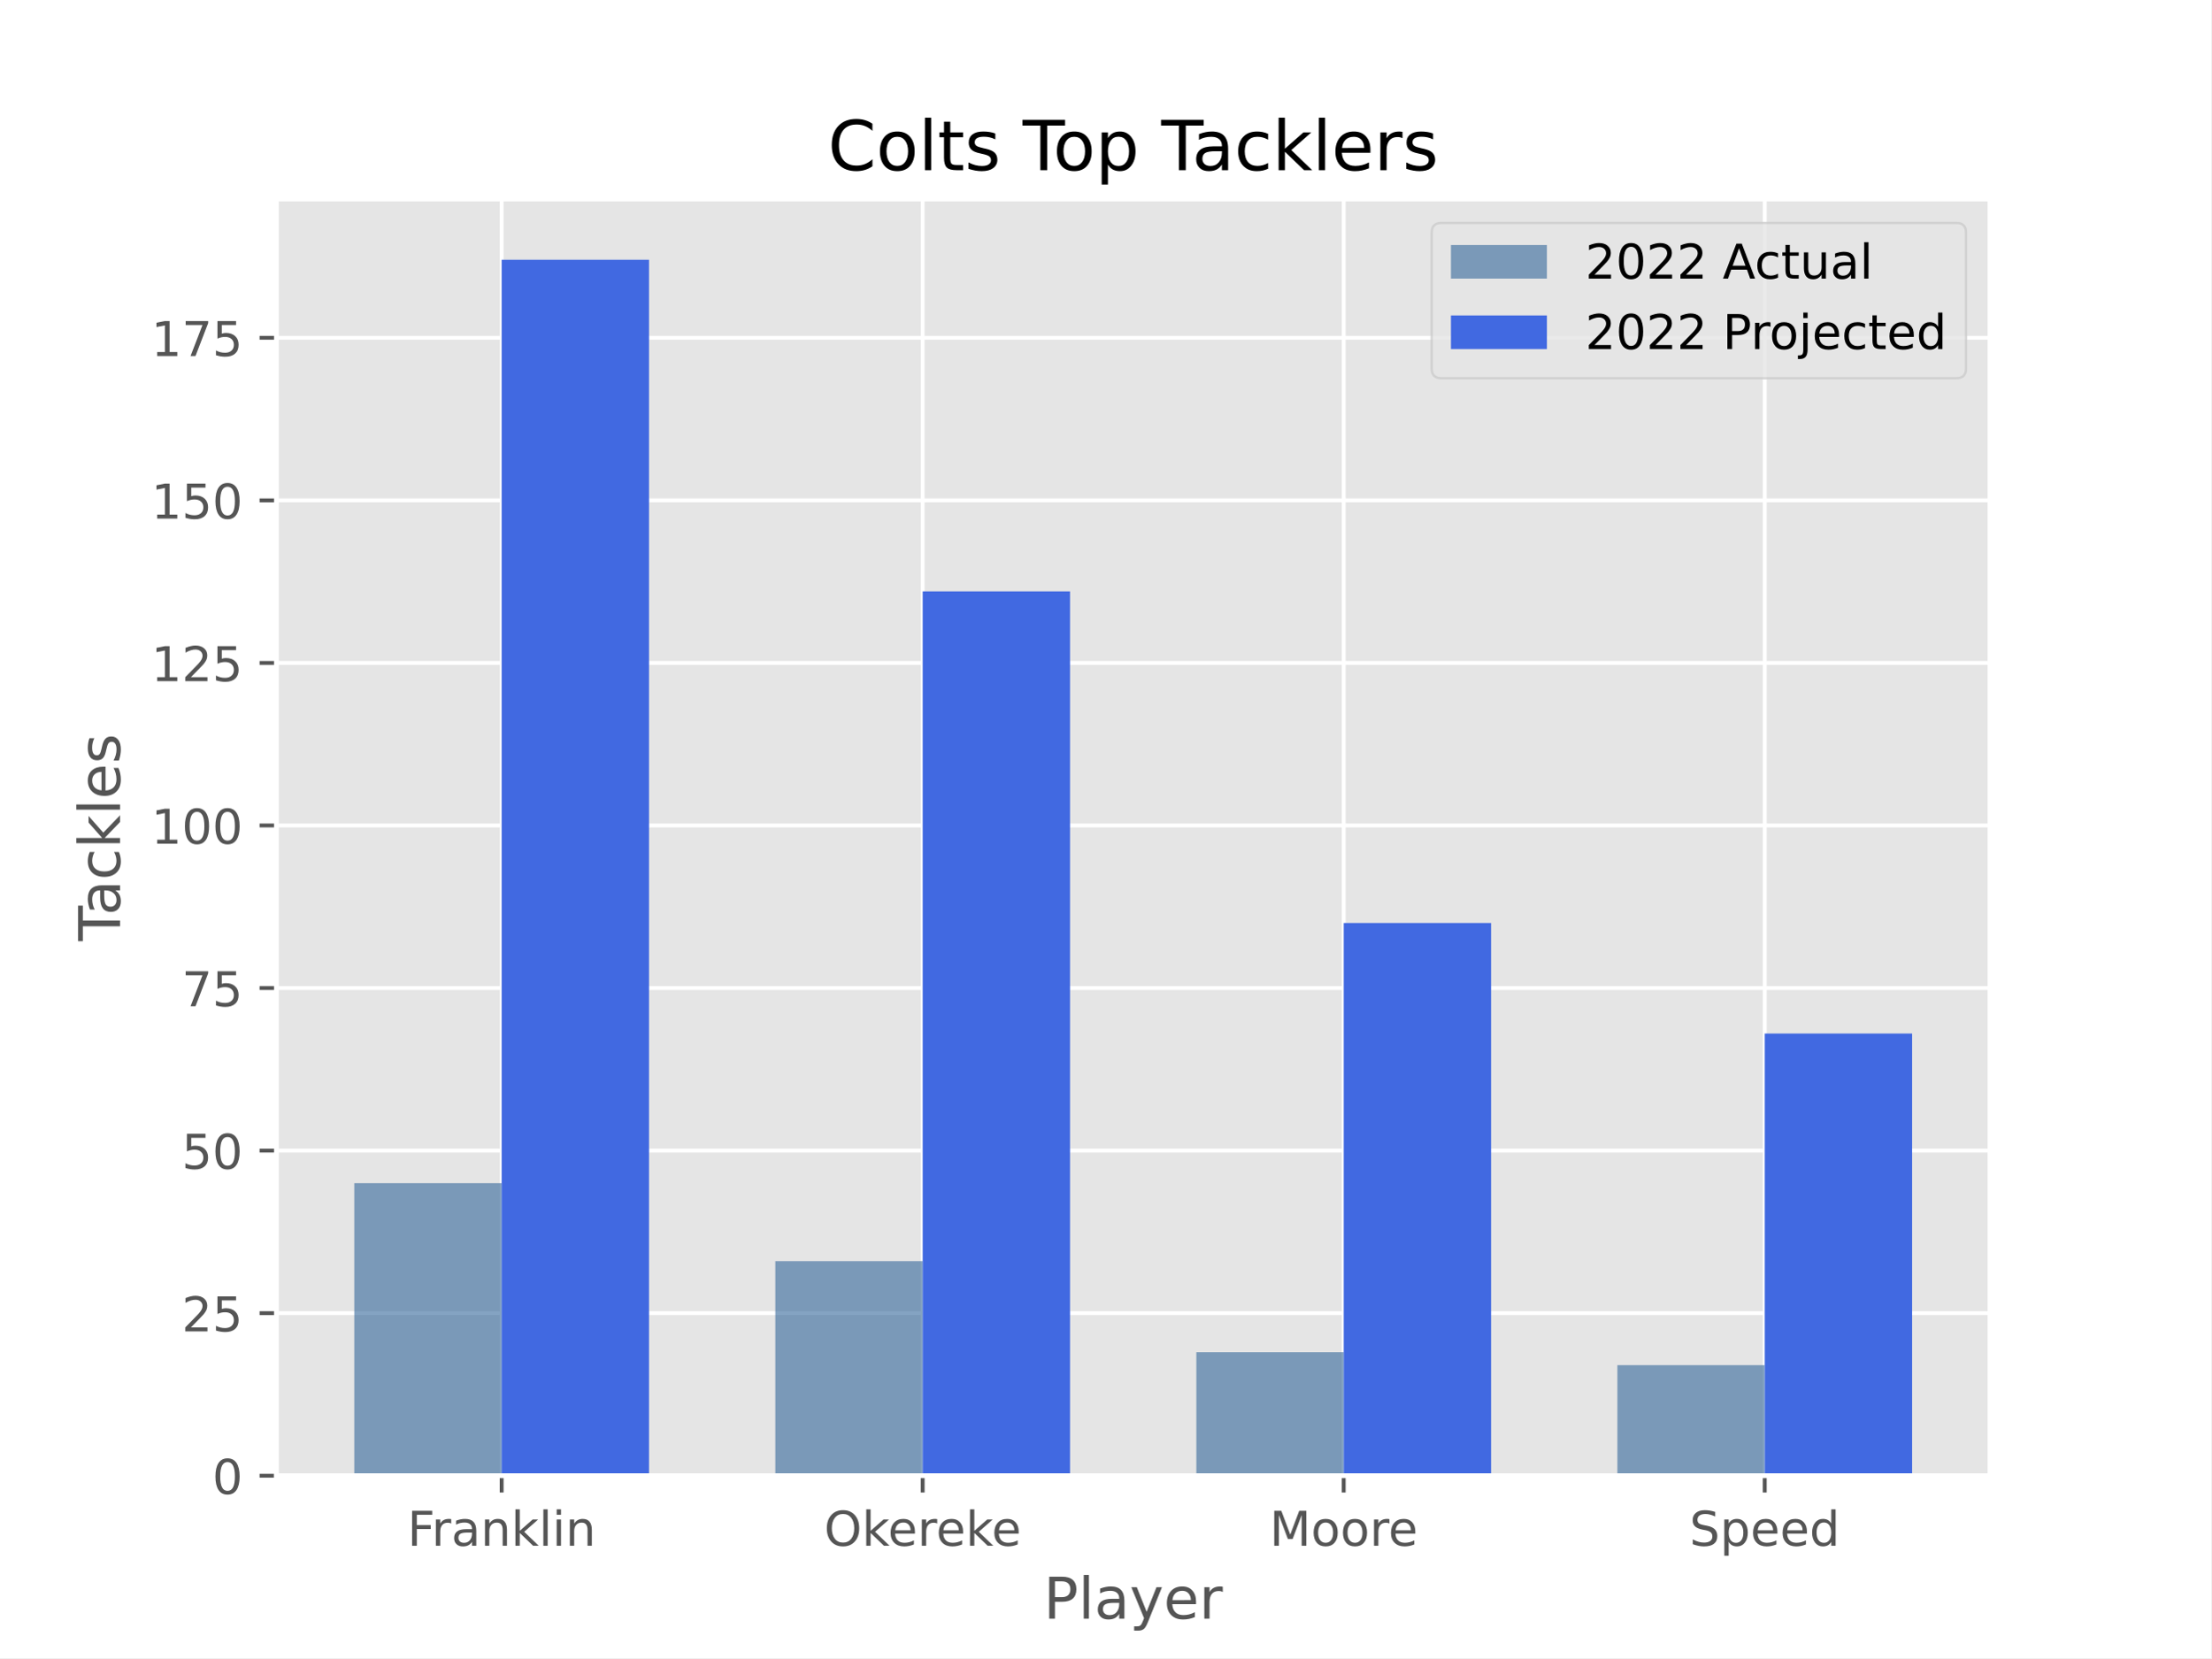
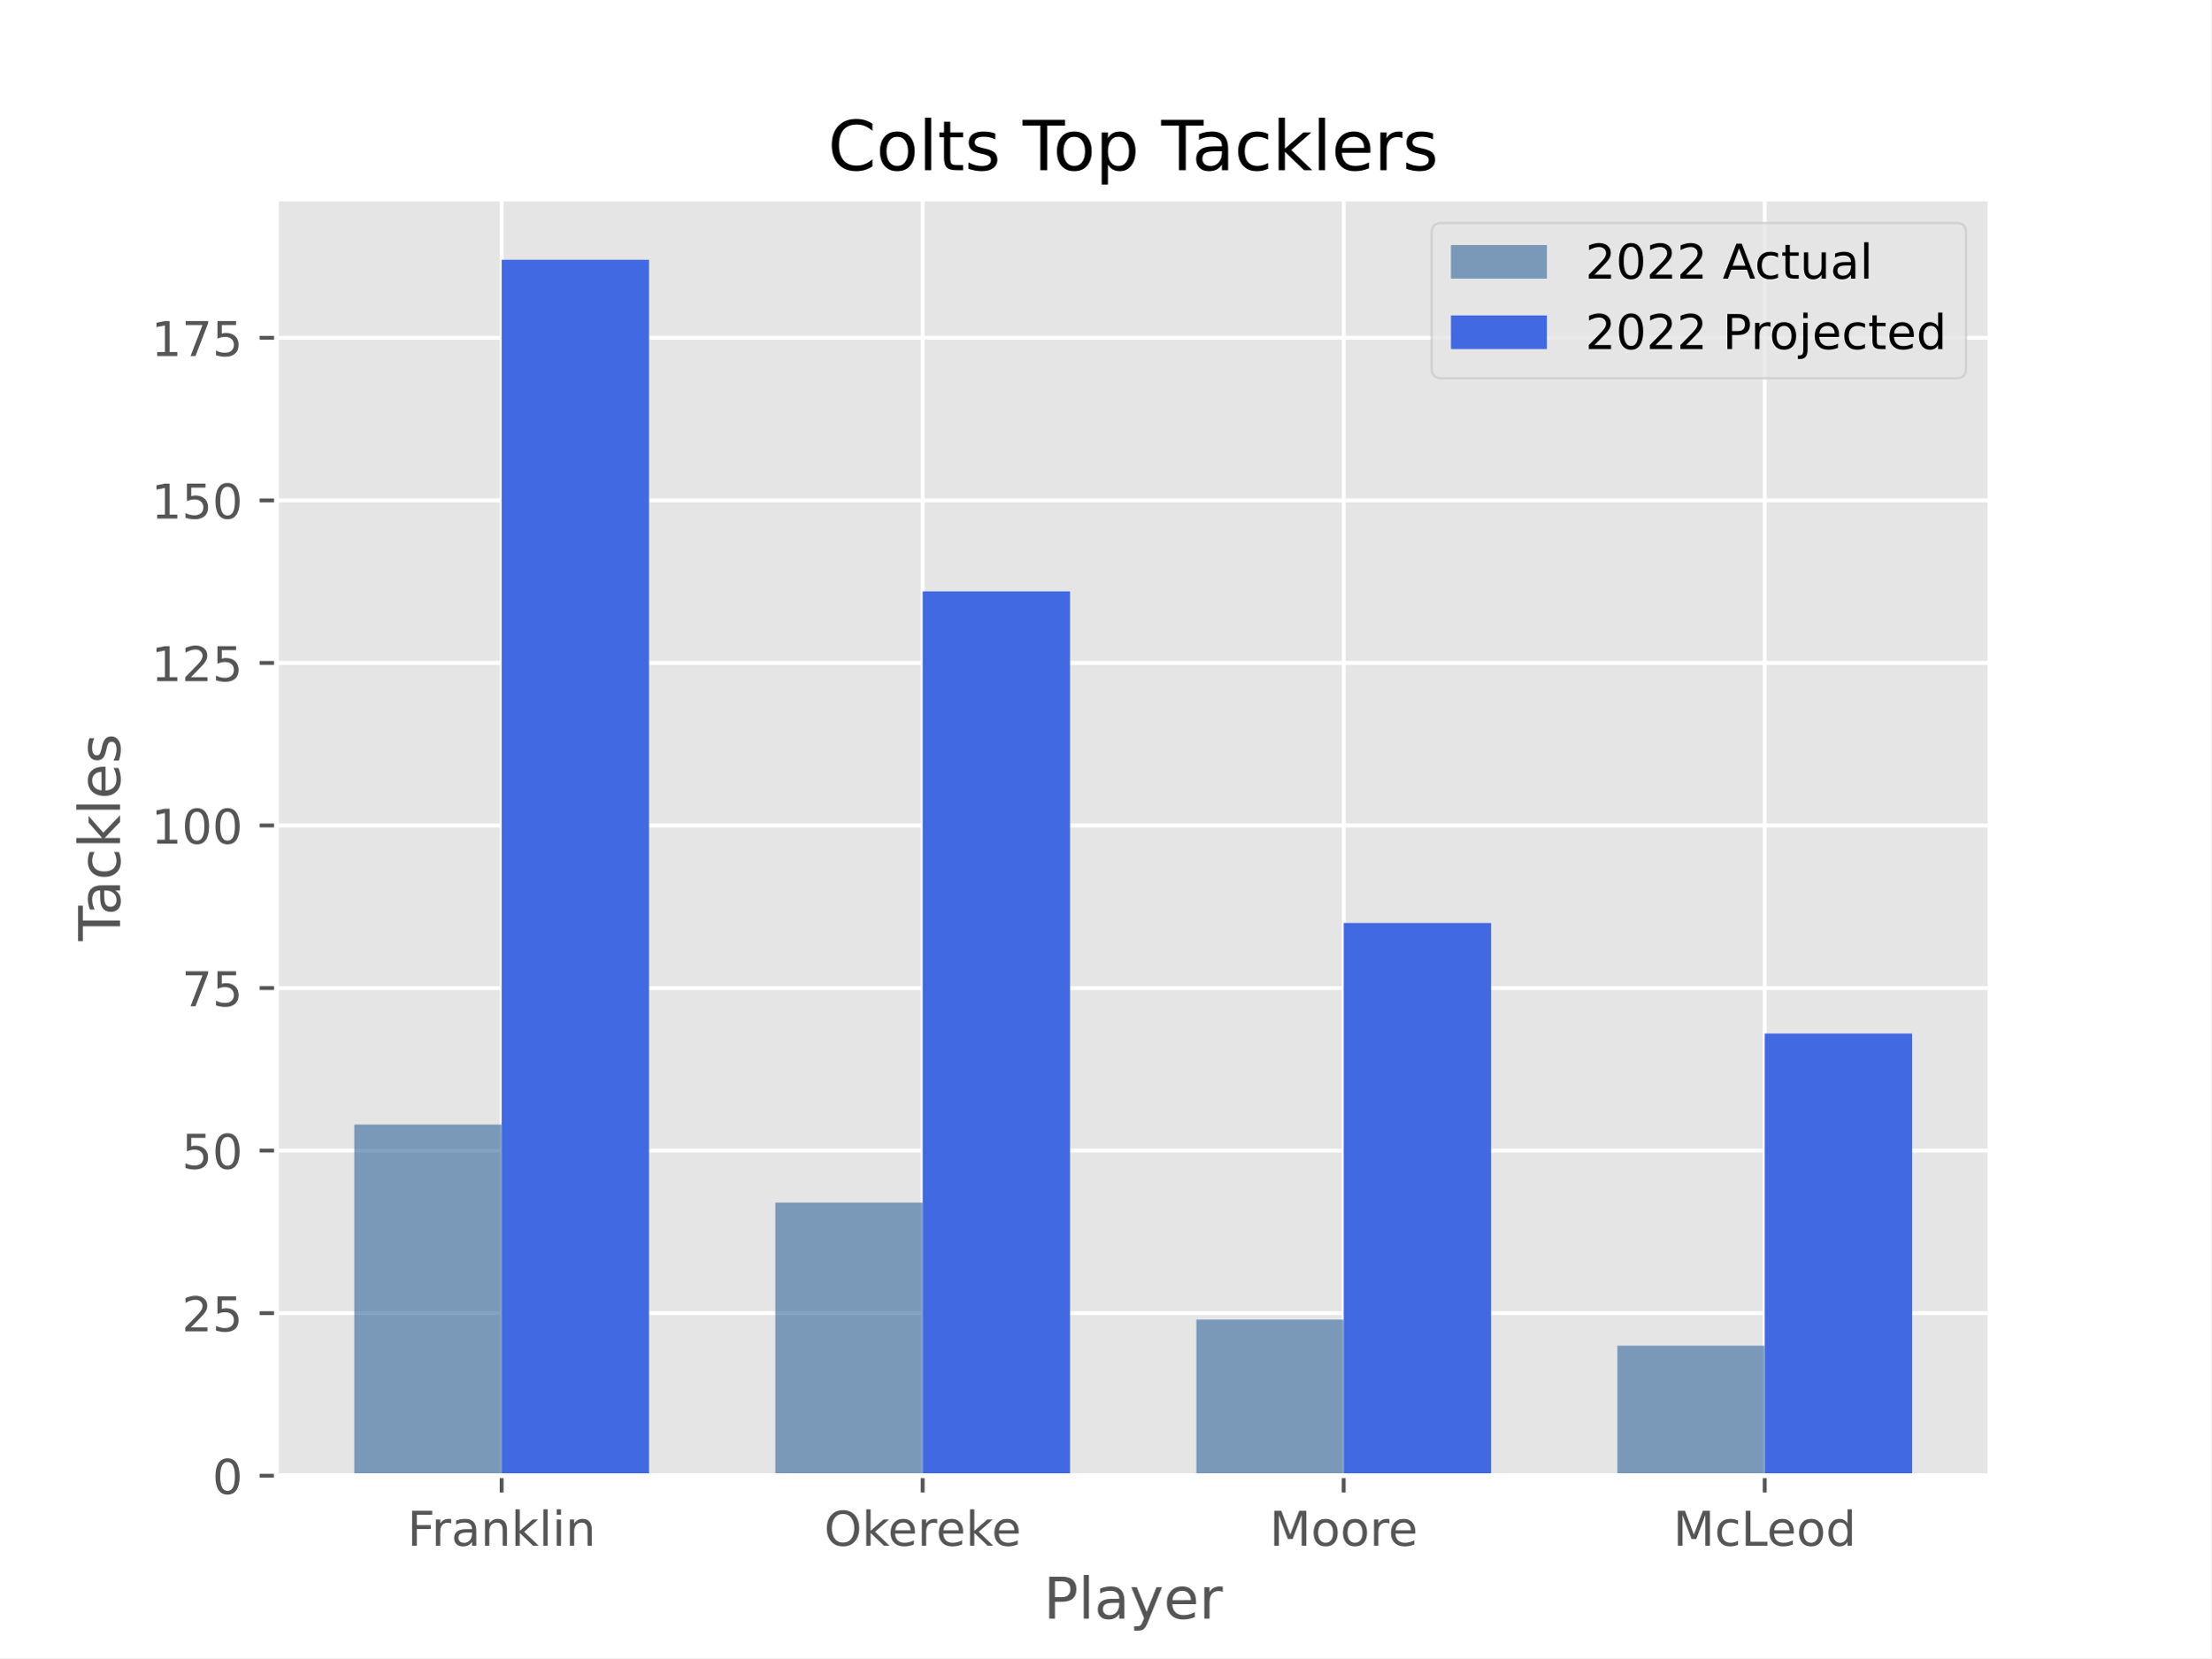
<svg xmlns="http://www.w3.org/2000/svg" xmlns:xlink="http://www.w3.org/1999/xlink" width="460.8pt" height="345.6pt" viewBox="0 0 460.8 345.6" version="1.1">
  <defs>
    <style type="text/css">*{stroke-linejoin: round; stroke-linecap: butt}</style>
  </defs>
  <g id="figure_1">
    <g id="patch_1">
      <path d="M 0 345.6  L 460.8 345.6  L 460.8 0  L 0 0  z " style="fill: #ffffff" />
    </g>
    <g id="axes_1">
      <g id="patch_2">
        <path d="M 57.6 307.584  L 414.72 307.584  L 414.72 41.472  L 57.6 41.472  z " style="fill: #e5e5e5" />
      </g>
      <g id="matplotlib.axis_1">
        <g id="xtick_1">
          <g id="line2d_1">
-             <path d="M 104.543 307.584  L 104.543 41.472  " clip-path="url(#p683a462273)" style="fill: none; stroke: #ffffff; stroke-width: 0.8; stroke-linecap: square" />
+             <path d="M 104.543 307.584  L 104.543 41.472  " clip-path="url(#pe9c71b2507)" style="fill: none; stroke: #ffffff; stroke-width: 0.8; stroke-linecap: square" />
          </g>
          <g id="line2d_2">
            <defs>
-               <path id="m3b45123e2f" d="M 0 0  L 0 3.5  " style="stroke: #555555; stroke-width: 0.8" />
-             </defs>
-             <g>
-               <use xlink:href="#m3b45123e2f" x="104.543" y="307.584" style="fill: #555555; stroke: #555555; stroke-width: 0.8" />
+               <path id="md120b0b684" d="M 0 0  L 0 3.5  " style="stroke: #555555; stroke-width: 0.8" />
+             </defs>
+             <g>
+               <use xlink:href="#md120b0b684" x="104.543" y="307.584" style="fill: #555555; stroke: #555555; stroke-width: 0.8" />
            </g>
          </g>
          <g id="text_1">
            <g style="fill: #555555" transform="translate(84.89954 322.1824) scale(0.1 -0.1)">
              <defs>
                <path id="DejaVuSans-46" d="M 628 4666  L 3309 4666  L 3309 4134  L 1259 4134  L 1259 2759  L 3109 2759  L 3109 2228  L 1259 2228  L 1259 0  L 628 0  L 628 4666  z " transform="scale(0.015625)" />
                <path id="DejaVuSans-72" d="M 2631 2963  Q 2534 3019 2420 3045  Q 2306 3072 2169 3072  Q 1681 3072 1420 2755  Q 1159 2438 1159 1844  L 1159 0  L 581 0  L 581 3500  L 1159 3500  L 1159 2956  Q 1341 3275 1631 3429  Q 1922 3584 2338 3584  Q 2397 3584 2469 3576  Q 2541 3569 2628 3553  L 2631 2963  z " transform="scale(0.015625)" />
                <path id="DejaVuSans-61" d="M 2194 1759  Q 1497 1759 1228 1600  Q 959 1441 959 1056  Q 959 750 1161 570  Q 1363 391 1709 391  Q 2188 391 2477 730  Q 2766 1069 2766 1631  L 2766 1759  L 2194 1759  z M 3341 1997  L 3341 0  L 2766 0  L 2766 531  Q 2569 213 2275 61  Q 1981 -91 1556 -91  Q 1019 -91 701 211  Q 384 513 384 1019  Q 384 1609 779 1909  Q 1175 2209 1959 2209  L 2766 2209  L 2766 2266  Q 2766 2663 2505 2880  Q 2244 3097 1772 3097  Q 1472 3097 1187 3025  Q 903 2953 641 2809  L 641 3341  Q 956 3463 1253 3523  Q 1550 3584 1831 3584  Q 2591 3584 2966 3190  Q 3341 2797 3341 1997  z " transform="scale(0.015625)" />
                <path id="DejaVuSans-6e" d="M 3513 2113  L 3513 0  L 2938 0  L 2938 2094  Q 2938 2591 2744 2837  Q 2550 3084 2163 3084  Q 1697 3084 1428 2787  Q 1159 2491 1159 1978  L 1159 0  L 581 0  L 581 3500  L 1159 3500  L 1159 2956  Q 1366 3272 1645 3428  Q 1925 3584 2291 3584  Q 2894 3584 3203 3211  Q 3513 2838 3513 2113  z " transform="scale(0.015625)" />
                <path id="DejaVuSans-6b" d="M 581 4863  L 1159 4863  L 1159 1991  L 2875 3500  L 3609 3500  L 1753 1863  L 3688 0  L 2938 0  L 1159 1709  L 1159 0  L 581 0  L 581 4863  z " transform="scale(0.015625)" />
                <path id="DejaVuSans-6c" d="M 603 4863  L 1178 4863  L 1178 0  L 603 0  L 603 4863  z " transform="scale(0.015625)" />
                <path id="DejaVuSans-69" d="M 603 3500  L 1178 3500  L 1178 0  L 603 0  L 603 3500  z M 603 4863  L 1178 4863  L 1178 4134  L 603 4134  L 603 4863  z " transform="scale(0.015625)" />
              </defs>
              <use xlink:href="#DejaVuSans-46" />
              <use xlink:href="#DejaVuSans-72" x="50.27" />
              <use xlink:href="#DejaVuSans-61" x="91.383" />
              <use xlink:href="#DejaVuSans-6e" x="152.662" />
              <use xlink:href="#DejaVuSans-6b" x="216.041" />
              <use xlink:href="#DejaVuSans-6c" x="273.951" />
              <use xlink:href="#DejaVuSans-69" x="301.734" />
              <use xlink:href="#DejaVuSans-6e" x="329.518" />
            </g>
          </g>
        </g>
        <g id="xtick_2">
          <g id="line2d_3">
-             <path d="M 192.288 307.584  L 192.288 41.472  " clip-path="url(#p683a462273)" style="fill: none; stroke: #ffffff; stroke-width: 0.8; stroke-linecap: square" />
+             <path d="M 192.288 307.584  L 192.288 41.472  " clip-path="url(#pe9c71b2507)" style="fill: none; stroke: #ffffff; stroke-width: 0.8; stroke-linecap: square" />
          </g>
          <g id="line2d_4">
            <g>
-               <use xlink:href="#m3b45123e2f" x="192.288" y="307.584" style="fill: #555555; stroke: #555555; stroke-width: 0.8" />
+               <use xlink:href="#md120b0b684" x="192.288" y="307.584" style="fill: #555555; stroke: #555555; stroke-width: 0.8" />
            </g>
          </g>
          <g id="text_2">
            <g style="fill: #555555" transform="translate(171.751 322.1824) scale(0.1 -0.1)">
              <defs>
                <path id="DejaVuSans-4f" d="M 2522 4238  Q 1834 4238 1429 3725  Q 1025 3213 1025 2328  Q 1025 1447 1429 934  Q 1834 422 2522 422  Q 3209 422 3611 934  Q 4013 1447 4013 2328  Q 4013 3213 3611 3725  Q 3209 4238 2522 4238  z M 2522 4750  Q 3503 4750 4090 4092  Q 4678 3434 4678 2328  Q 4678 1225 4090 567  Q 3503 -91 2522 -91  Q 1538 -91 948 565  Q 359 1222 359 2328  Q 359 3434 948 4092  Q 1538 4750 2522 4750  z " transform="scale(0.015625)" />
                <path id="DejaVuSans-65" d="M 3597 1894  L 3597 1613  L 953 1613  Q 991 1019 1311 708  Q 1631 397 2203 397  Q 2534 397 2845 478  Q 3156 559 3463 722  L 3463 178  Q 3153 47 2828 -22  Q 2503 -91 2169 -91  Q 1331 -91 842 396  Q 353 884 353 1716  Q 353 2575 817 3079  Q 1281 3584 2069 3584  Q 2775 3584 3186 3129  Q 3597 2675 3597 1894  z M 3022 2063  Q 3016 2534 2758 2815  Q 2500 3097 2075 3097  Q 1594 3097 1305 2825  Q 1016 2553 972 2059  L 3022 2063  z " transform="scale(0.015625)" />
              </defs>
              <use xlink:href="#DejaVuSans-4f" />
              <use xlink:href="#DejaVuSans-6b" x="78.711" />
              <use xlink:href="#DejaVuSans-65" x="132.996" />
              <use xlink:href="#DejaVuSans-72" x="194.52" />
              <use xlink:href="#DejaVuSans-65" x="233.383" />
              <use xlink:href="#DejaVuSans-6b" x="294.906" />
              <use xlink:href="#DejaVuSans-65" x="349.191" />
            </g>
          </g>
        </g>
        <g id="xtick_3">
          <g id="line2d_5">
-             <path d="M 280.032 307.584  L 280.032 41.472  " clip-path="url(#p683a462273)" style="fill: none; stroke: #ffffff; stroke-width: 0.8; stroke-linecap: square" />
+             <path d="M 280.032 307.584  L 280.032 41.472  " clip-path="url(#pe9c71b2507)" style="fill: none; stroke: #ffffff; stroke-width: 0.8; stroke-linecap: square" />
          </g>
          <g id="line2d_6">
            <g>
-               <use xlink:href="#m3b45123e2f" x="280.032" y="307.584" style="fill: #555555; stroke: #555555; stroke-width: 0.8" />
+               <use xlink:href="#md120b0b684" x="280.032" y="307.584" style="fill: #555555; stroke: #555555; stroke-width: 0.8" />
            </g>
          </g>
          <g id="text_3">
            <g style="fill: #555555" transform="translate(264.5799 322.1824) scale(0.1 -0.1)">
              <defs>
                <path id="DejaVuSans-4d" d="M 628 4666  L 1569 4666  L 2759 1491  L 3956 4666  L 4897 4666  L 4897 0  L 4281 0  L 4281 4097  L 3078 897  L 2444 897  L 1241 4097  L 1241 0  L 628 0  L 628 4666  z " transform="scale(0.015625)" />
                <path id="DejaVuSans-6f" d="M 1959 3097  Q 1497 3097 1228 2736  Q 959 2375 959 1747  Q 959 1119 1226 758  Q 1494 397 1959 397  Q 2419 397 2687 759  Q 2956 1122 2956 1747  Q 2956 2369 2687 2733  Q 2419 3097 1959 3097  z M 1959 3584  Q 2709 3584 3137 3096  Q 3566 2609 3566 1747  Q 3566 888 3137 398  Q 2709 -91 1959 -91  Q 1206 -91 779 398  Q 353 888 353 1747  Q 353 2609 779 3096  Q 1206 3584 1959 3584  z " transform="scale(0.015625)" />
              </defs>
              <use xlink:href="#DejaVuSans-4d" />
              <use xlink:href="#DejaVuSans-6f" x="86.279" />
              <use xlink:href="#DejaVuSans-6f" x="147.461" />
              <use xlink:href="#DejaVuSans-72" x="208.643" />
              <use xlink:href="#DejaVuSans-65" x="247.506" />
            </g>
          </g>
        </g>
        <g id="xtick_4">
          <g id="line2d_7">
-             <path d="M 367.777 307.584  L 367.777 41.472  " clip-path="url(#p683a462273)" style="fill: none; stroke: #ffffff; stroke-width: 0.8; stroke-linecap: square" />
+             <path d="M 367.777 307.584  L 367.777 41.472  " clip-path="url(#pe9c71b2507)" style="fill: none; stroke: #ffffff; stroke-width: 0.8; stroke-linecap: square" />
          </g>
          <g id="line2d_8">
            <g>
-               <use xlink:href="#m3b45123e2f" x="367.777" y="307.584" style="fill: #555555; stroke: #555555; stroke-width: 0.8" />
+               <use xlink:href="#md120b0b684" x="367.777" y="307.584" style="fill: #555555; stroke: #555555; stroke-width: 0.8" />
            </g>
          </g>
          <g id="text_4">
-             <g style="fill: #555555" transform="translate(352.1009 322.1824) scale(0.1 -0.1)">
-               <defs>
-                 <path id="DejaVuSans-53" d="M 3425 4513  L 3425 3897  Q 3066 4069 2747 4153  Q 2428 4238 2131 4238  Q 1616 4238 1336 4038  Q 1056 3838 1056 3469  Q 1056 3159 1242 3001  Q 1428 2844 1947 2747  L 2328 2669  Q 3034 2534 3370 2195  Q 3706 1856 3706 1288  Q 3706 609 3251 259  Q 2797 -91 1919 -91  Q 1588 -91 1214 -16  Q 841 59 441 206  L 441 856  Q 825 641 1194 531  Q 1563 422 1919 422  Q 2459 422 2753 634  Q 3047 847 3047 1241  Q 3047 1584 2836 1778  Q 2625 1972 2144 2069  L 1759 2144  Q 1053 2284 737 2584  Q 422 2884 422 3419  Q 422 4038 858 4394  Q 1294 4750 2059 4750  Q 2388 4750 2728 4690  Q 3069 4631 3425 4513  z " transform="scale(0.015625)" />
-                 <path id="DejaVuSans-70" d="M 1159 525  L 1159 -1331  L 581 -1331  L 581 3500  L 1159 3500  L 1159 2969  Q 1341 3281 1617 3432  Q 1894 3584 2278 3584  Q 2916 3584 3314 3078  Q 3713 2572 3713 1747  Q 3713 922 3314 415  Q 2916 -91 2278 -91  Q 1894 -91 1617 61  Q 1341 213 1159 525  z M 3116 1747  Q 3116 2381 2855 2742  Q 2594 3103 2138 3103  Q 1681 3103 1420 2742  Q 1159 2381 1159 1747  Q 1159 1113 1420 752  Q 1681 391 2138 391  Q 2594 391 2855 752  Q 3116 1113 3116 1747  z " transform="scale(0.015625)" />
+             <g style="fill: #555555" transform="translate(348.7048 322.1824) scale(0.1 -0.1)">
+               <defs>
+                 <path id="DejaVuSans-63" d="M 3122 3366  L 3122 2828  Q 2878 2963 2633 3030  Q 2388 3097 2138 3097  Q 1578 3097 1268 2742  Q 959 2388 959 1747  Q 959 1106 1268 751  Q 1578 397 2138 397  Q 2388 397 2633 464  Q 2878 531 3122 666  L 3122 134  Q 2881 22 2623 -34  Q 2366 -91 2075 -91  Q 1284 -91 818 406  Q 353 903 353 1747  Q 353 2603 823 3093  Q 1294 3584 2113 3584  Q 2378 3584 2631 3529  Q 2884 3475 3122 3366  z " transform="scale(0.015625)" />
+                 <path id="DejaVuSans-4c" d="M 628 4666  L 1259 4666  L 1259 531  L 3531 531  L 3531 0  L 628 0  L 628 4666  z " transform="scale(0.015625)" />
                <path id="DejaVuSans-64" d="M 2906 2969  L 2906 4863  L 3481 4863  L 3481 0  L 2906 0  L 2906 525  Q 2725 213 2448 61  Q 2172 -91 1784 -91  Q 1150 -91 751 415  Q 353 922 353 1747  Q 353 2572 751 3078  Q 1150 3584 1784 3584  Q 2172 3584 2448 3432  Q 2725 3281 2906 2969  z M 947 1747  Q 947 1113 1208 752  Q 1469 391 1925 391  Q 2381 391 2643 752  Q 2906 1113 2906 1747  Q 2906 2381 2643 2742  Q 2381 3103 1925 3103  Q 1469 3103 1208 2742  Q 947 2381 947 1747  z " transform="scale(0.015625)" />
              </defs>
-               <use xlink:href="#DejaVuSans-53" />
-               <use xlink:href="#DejaVuSans-70" x="63.477" />
-               <use xlink:href="#DejaVuSans-65" x="126.953" />
-               <use xlink:href="#DejaVuSans-65" x="188.477" />
-               <use xlink:href="#DejaVuSans-64" x="250" />
+               <use xlink:href="#DejaVuSans-4d" />
+               <use xlink:href="#DejaVuSans-63" x="86.279" />
+               <use xlink:href="#DejaVuSans-4c" x="141.26" />
+               <use xlink:href="#DejaVuSans-65" x="195.223" />
+               <use xlink:href="#DejaVuSans-6f" x="256.746" />
+               <use xlink:href="#DejaVuSans-64" x="317.928" />
            </g>
          </g>
        </g>
        <g id="text_5">
          <g style="fill: #555555" transform="translate(217.4888 337.3802) scale(0.12 -0.12)">
            <defs>
              <path id="DejaVuSans-50" d="M 1259 4147  L 1259 2394  L 2053 2394  Q 2494 2394 2734 2622  Q 2975 2850 2975 3272  Q 2975 3691 2734 3919  Q 2494 4147 2053 4147  L 1259 4147  z M 628 4666  L 2053 4666  Q 2838 4666 3239 4311  Q 3641 3956 3641 3272  Q 3641 2581 3239 2228  Q 2838 1875 2053 1875  L 1259 1875  L 1259 0  L 628 0  L 628 4666  z " transform="scale(0.015625)" />
              <path id="DejaVuSans-79" d="M 2059 -325  Q 1816 -950 1584 -1140  Q 1353 -1331 966 -1331  L 506 -1331  L 506 -850  L 844 -850  Q 1081 -850 1212 -737  Q 1344 -625 1503 -206  L 1606 56  L 191 3500  L 800 3500  L 1894 763  L 2988 3500  L 3597 3500  L 2059 -325  z " transform="scale(0.015625)" />
            </defs>
            <use xlink:href="#DejaVuSans-50" />
            <use xlink:href="#DejaVuSans-6c" x="60.303" />
            <use xlink:href="#DejaVuSans-61" x="88.086" />
            <use xlink:href="#DejaVuSans-79" x="149.365" />
            <use xlink:href="#DejaVuSans-65" x="208.545" />
            <use xlink:href="#DejaVuSans-72" x="270.068" />
          </g>
        </g>
      </g>
      <g id="matplotlib.axis_2">
        <g id="ytick_1">
          <g id="line2d_9">
-             <path d="M 57.6 307.584  L 414.72 307.584  " clip-path="url(#p683a462273)" style="fill: none; stroke: #ffffff; stroke-width: 0.8; stroke-linecap: square" />
+             <path d="M 57.6 307.584  L 414.72 307.584  " clip-path="url(#pe9c71b2507)" style="fill: none; stroke: #ffffff; stroke-width: 0.8; stroke-linecap: square" />
          </g>
          <g id="line2d_10">
            <defs>
-               <path id="ma89c8c3fcc" d="M 0 0  L -3.5 0  " style="stroke: #555555; stroke-width: 0.8" />
-             </defs>
-             <g>
-               <use xlink:href="#ma89c8c3fcc" x="57.6" y="307.584" style="fill: #555555; stroke: #555555; stroke-width: 0.8" />
+               <path id="m04abdc890d" d="M 0 0  L -3.5 0  " style="stroke: #555555; stroke-width: 0.8" />
+             </defs>
+             <g>
+               <use xlink:href="#m04abdc890d" x="57.6" y="307.584" style="fill: #555555; stroke: #555555; stroke-width: 0.8" />
            </g>
          </g>
          <g id="text_6">
            <g style="fill: #555555" transform="translate(44.2375 311.3832) scale(0.1 -0.1)">
              <defs>
                <path id="DejaVuSans-30" d="M 2034 4250  Q 1547 4250 1301 3770  Q 1056 3291 1056 2328  Q 1056 1369 1301 889  Q 1547 409 2034 409  Q 2525 409 2770 889  Q 3016 1369 3016 2328  Q 3016 3291 2770 3770  Q 2525 4250 2034 4250  z M 2034 4750  Q 2819 4750 3233 4129  Q 3647 3509 3647 2328  Q 3647 1150 3233 529  Q 2819 -91 2034 -91  Q 1250 -91 836 529  Q 422 1150 422 2328  Q 422 3509 836 4129  Q 1250 4750 2034 4750  z " transform="scale(0.015625)" />
              </defs>
              <use xlink:href="#DejaVuSans-30" />
            </g>
          </g>
        </g>
        <g id="ytick_2">
          <g id="line2d_11">
-             <path d="M 57.6 273.702  L 414.72 273.702  " clip-path="url(#p683a462273)" style="fill: none; stroke: #ffffff; stroke-width: 0.8; stroke-linecap: square" />
+             <path d="M 57.6 273.702  L 414.72 273.702  " clip-path="url(#pe9c71b2507)" style="fill: none; stroke: #ffffff; stroke-width: 0.8; stroke-linecap: square" />
          </g>
          <g id="line2d_12">
            <g>
-               <use xlink:href="#ma89c8c3fcc" x="57.6" y="273.702" style="fill: #555555; stroke: #555555; stroke-width: 0.8" />
+               <use xlink:href="#m04abdc890d" x="57.6" y="273.702" style="fill: #555555; stroke: #555555; stroke-width: 0.8" />
            </g>
          </g>
          <g id="text_7">
            <g style="fill: #555555" transform="translate(37.875 277.5009) scale(0.1 -0.1)">
              <defs>
                <path id="DejaVuSans-32" d="M 1228 531  L 3431 531  L 3431 0  L 469 0  L 469 531  Q 828 903 1448 1529  Q 2069 2156 2228 2338  Q 2531 2678 2651 2914  Q 2772 3150 2772 3378  Q 2772 3750 2511 3984  Q 2250 4219 1831 4219  Q 1534 4219 1204 4116  Q 875 4013 500 3803  L 500 4441  Q 881 4594 1212 4672  Q 1544 4750 1819 4750  Q 2544 4750 2975 4387  Q 3406 4025 3406 3419  Q 3406 3131 3298 2873  Q 3191 2616 2906 2266  Q 2828 2175 2409 1742  Q 1991 1309 1228 531  z " transform="scale(0.015625)" />
                <path id="DejaVuSans-35" d="M 691 4666  L 3169 4666  L 3169 4134  L 1269 4134  L 1269 2991  Q 1406 3038 1543 3061  Q 1681 3084 1819 3084  Q 2600 3084 3056 2656  Q 3513 2228 3513 1497  Q 3513 744 3044 326  Q 2575 -91 1722 -91  Q 1428 -91 1123 -41  Q 819 9 494 109  L 494 744  Q 775 591 1075 516  Q 1375 441 1709 441  Q 2250 441 2565 725  Q 2881 1009 2881 1497  Q 2881 1984 2565 2268  Q 2250 2553 1709 2553  Q 1456 2553 1204 2497  Q 953 2441 691 2322  L 691 4666  z " transform="scale(0.015625)" />
              </defs>
              <use xlink:href="#DejaVuSans-32" />
              <use xlink:href="#DejaVuSans-35" x="63.623" />
            </g>
          </g>
        </g>
        <g id="ytick_3">
          <g id="line2d_13">
-             <path d="M 57.6 239.819  L 414.72 239.819  " clip-path="url(#p683a462273)" style="fill: none; stroke: #ffffff; stroke-width: 0.8; stroke-linecap: square" />
+             <path d="M 57.6 239.819  L 414.72 239.819  " clip-path="url(#pe9c71b2507)" style="fill: none; stroke: #ffffff; stroke-width: 0.8; stroke-linecap: square" />
          </g>
          <g id="line2d_14">
            <g>
-               <use xlink:href="#ma89c8c3fcc" x="57.6" y="239.819" style="fill: #555555; stroke: #555555; stroke-width: 0.8" />
+               <use xlink:href="#m04abdc890d" x="57.6" y="239.819" style="fill: #555555; stroke: #555555; stroke-width: 0.8" />
            </g>
          </g>
          <g id="text_8">
            <g style="fill: #555555" transform="translate(37.875 243.6185) scale(0.1 -0.1)">
              <use xlink:href="#DejaVuSans-35" />
              <use xlink:href="#DejaVuSans-30" x="63.623" />
            </g>
          </g>
        </g>
        <g id="ytick_4">
          <g id="line2d_15">
-             <path d="M 57.6 205.937  L 414.72 205.937  " clip-path="url(#p683a462273)" style="fill: none; stroke: #ffffff; stroke-width: 0.8; stroke-linecap: square" />
+             <path d="M 57.6 205.937  L 414.72 205.937  " clip-path="url(#pe9c71b2507)" style="fill: none; stroke: #ffffff; stroke-width: 0.8; stroke-linecap: square" />
          </g>
          <g id="line2d_16">
            <g>
-               <use xlink:href="#ma89c8c3fcc" x="57.6" y="205.937" style="fill: #555555; stroke: #555555; stroke-width: 0.8" />
+               <use xlink:href="#m04abdc890d" x="57.6" y="205.937" style="fill: #555555; stroke: #555555; stroke-width: 0.8" />
            </g>
          </g>
          <g id="text_9">
            <g style="fill: #555555" transform="translate(37.875 209.7362) scale(0.1 -0.1)">
              <defs>
                <path id="DejaVuSans-37" d="M 525 4666  L 3525 4666  L 3525 4397  L 1831 0  L 1172 0  L 2766 4134  L 525 4134  L 525 4666  z " transform="scale(0.015625)" />
              </defs>
              <use xlink:href="#DejaVuSans-37" />
              <use xlink:href="#DejaVuSans-35" x="63.623" />
            </g>
          </g>
        </g>
        <g id="ytick_5">
          <g id="line2d_17">
-             <path d="M 57.6 172.055  L 414.72 172.055  " clip-path="url(#p683a462273)" style="fill: none; stroke: #ffffff; stroke-width: 0.8; stroke-linecap: square" />
+             <path d="M 57.6 172.055  L 414.72 172.055  " clip-path="url(#pe9c71b2507)" style="fill: none; stroke: #ffffff; stroke-width: 0.8; stroke-linecap: square" />
          </g>
          <g id="line2d_18">
            <g>
-               <use xlink:href="#ma89c8c3fcc" x="57.6" y="172.055" style="fill: #555555; stroke: #555555; stroke-width: 0.8" />
+               <use xlink:href="#m04abdc890d" x="57.6" y="172.055" style="fill: #555555; stroke: #555555; stroke-width: 0.8" />
            </g>
          </g>
          <g id="text_10">
            <g style="fill: #555555" transform="translate(31.5125 175.8538) scale(0.1 -0.1)">
              <defs>
                <path id="DejaVuSans-31" d="M 794 531  L 1825 531  L 1825 4091  L 703 3866  L 703 4441  L 1819 4666  L 2450 4666  L 2450 531  L 3481 531  L 3481 0  L 794 0  L 794 531  z " transform="scale(0.015625)" />
              </defs>
              <use xlink:href="#DejaVuSans-31" />
              <use xlink:href="#DejaVuSans-30" x="63.623" />
              <use xlink:href="#DejaVuSans-30" x="127.246" />
            </g>
          </g>
        </g>
        <g id="ytick_6">
          <g id="line2d_19">
-             <path d="M 57.6 138.172  L 414.72 138.172  " clip-path="url(#p683a462273)" style="fill: none; stroke: #ffffff; stroke-width: 0.8; stroke-linecap: square" />
+             <path d="M 57.6 138.172  L 414.72 138.172  " clip-path="url(#pe9c71b2507)" style="fill: none; stroke: #ffffff; stroke-width: 0.8; stroke-linecap: square" />
          </g>
          <g id="line2d_20">
            <g>
-               <use xlink:href="#ma89c8c3fcc" x="57.6" y="138.172" style="fill: #555555; stroke: #555555; stroke-width: 0.8" />
+               <use xlink:href="#m04abdc890d" x="57.6" y="138.172" style="fill: #555555; stroke: #555555; stroke-width: 0.8" />
            </g>
          </g>
          <g id="text_11">
            <g style="fill: #555555" transform="translate(31.5125 141.9715) scale(0.1 -0.1)">
              <use xlink:href="#DejaVuSans-31" />
              <use xlink:href="#DejaVuSans-32" x="63.623" />
              <use xlink:href="#DejaVuSans-35" x="127.246" />
            </g>
          </g>
        </g>
        <g id="ytick_7">
          <g id="line2d_21">
-             <path d="M 57.6 104.29  L 414.72 104.29  " clip-path="url(#p683a462273)" style="fill: none; stroke: #ffffff; stroke-width: 0.8; stroke-linecap: square" />
+             <path d="M 57.6 104.29  L 414.72 104.29  " clip-path="url(#pe9c71b2507)" style="fill: none; stroke: #ffffff; stroke-width: 0.8; stroke-linecap: square" />
          </g>
          <g id="line2d_22">
            <g>
-               <use xlink:href="#ma89c8c3fcc" x="57.6" y="104.29" style="fill: #555555; stroke: #555555; stroke-width: 0.8" />
+               <use xlink:href="#m04abdc890d" x="57.6" y="104.29" style="fill: #555555; stroke: #555555; stroke-width: 0.8" />
            </g>
          </g>
          <g id="text_12">
            <g style="fill: #555555" transform="translate(31.5125 108.0891) scale(0.1 -0.1)">
              <use xlink:href="#DejaVuSans-31" />
              <use xlink:href="#DejaVuSans-35" x="63.623" />
              <use xlink:href="#DejaVuSans-30" x="127.246" />
            </g>
          </g>
        </g>
        <g id="ytick_8">
          <g id="line2d_23">
-             <path d="M 57.6 70.408  L 414.72 70.408  " clip-path="url(#p683a462273)" style="fill: none; stroke: #ffffff; stroke-width: 0.8; stroke-linecap: square" />
+             <path d="M 57.6 70.408  L 414.72 70.408  " clip-path="url(#pe9c71b2507)" style="fill: none; stroke: #ffffff; stroke-width: 0.8; stroke-linecap: square" />
          </g>
          <g id="line2d_24">
            <g>
-               <use xlink:href="#ma89c8c3fcc" x="57.6" y="70.408" style="fill: #555555; stroke: #555555; stroke-width: 0.8" />
+               <use xlink:href="#m04abdc890d" x="57.6" y="70.408" style="fill: #555555; stroke: #555555; stroke-width: 0.8" />
            </g>
          </g>
          <g id="text_13">
            <g style="fill: #555555" transform="translate(31.5125 74.20675) scale(0.1 -0.1)">
              <use xlink:href="#DejaVuSans-31" />
              <use xlink:href="#DejaVuSans-37" x="63.623" />
              <use xlink:href="#DejaVuSans-35" x="127.246" />
            </g>
          </g>
        </g>
        <g id="text_14">
          <g style="fill: #555555" transform="translate(25.01687 196.1374) rotate(-90) scale(0.12 -0.12)">
            <defs>
              <path id="DejaVuSans-54" d="M -19 4666  L 3928 4666  L 3928 4134  L 2272 4134  L 2272 0  L 1638 0  L 1638 4134  L -19 4134  L -19 4666  z " transform="scale(0.015625)" />
-               <path id="DejaVuSans-63" d="M 3122 3366  L 3122 2828  Q 2878 2963 2633 3030  Q 2388 3097 2138 3097  Q 1578 3097 1268 2742  Q 959 2388 959 1747  Q 959 1106 1268 751  Q 1578 397 2138 397  Q 2388 397 2633 464  Q 2878 531 3122 666  L 3122 134  Q 2881 22 2623 -34  Q 2366 -91 2075 -91  Q 1284 -91 818 406  Q 353 903 353 1747  Q 353 2603 823 3093  Q 1294 3584 2113 3584  Q 2378 3584 2631 3529  Q 2884 3475 3122 3366  z " transform="scale(0.015625)" />
              <path id="DejaVuSans-73" d="M 2834 3397  L 2834 2853  Q 2591 2978 2328 3040  Q 2066 3103 1784 3103  Q 1356 3103 1142 2972  Q 928 2841 928 2578  Q 928 2378 1081 2264  Q 1234 2150 1697 2047  L 1894 2003  Q 2506 1872 2764 1633  Q 3022 1394 3022 966  Q 3022 478 2636 193  Q 2250 -91 1575 -91  Q 1294 -91 989 -36  Q 684 19 347 128  L 347 722  Q 666 556 975 473  Q 1284 391 1588 391  Q 1994 391 2212 530  Q 2431 669 2431 922  Q 2431 1156 2273 1281  Q 2116 1406 1581 1522  L 1381 1569  Q 847 1681 609 1914  Q 372 2147 372 2553  Q 372 3047 722 3315  Q 1072 3584 1716 3584  Q 2034 3584 2315 3537  Q 2597 3491 2834 3397  z " transform="scale(0.015625)" />
            </defs>
            <use xlink:href="#DejaVuSans-54" />
            <use xlink:href="#DejaVuSans-61" x="44.584" />
            <use xlink:href="#DejaVuSans-63" x="105.863" />
            <use xlink:href="#DejaVuSans-6b" x="160.844" />
            <use xlink:href="#DejaVuSans-6c" x="218.754" />
            <use xlink:href="#DejaVuSans-65" x="246.537" />
            <use xlink:href="#DejaVuSans-73" x="308.061" />
          </g>
        </g>
      </g>
      <g id="patch_3">
-         <path d="M 73.833 307.584  L 104.543 307.584  L 104.543 246.596  L 73.833 246.596  z " clip-path="url(#p683a462273)" style="fill: #336699; fill-opacity: 0.6" />
+         <path d="M 73.833 307.584  L 104.543 307.584  L 104.543 234.398  L 73.833 234.398  z " clip-path="url(#pe9c71b2507)" style="fill: #336699; fill-opacity: 0.6" />
      </g>
      <g id="patch_4">
-         <path d="M 161.577 307.584  L 192.288 307.584  L 192.288 262.859  L 161.577 262.859  z " clip-path="url(#p683a462273)" style="fill: #336699; fill-opacity: 0.6" />
+         <path d="M 161.577 307.584  L 192.288 307.584  L 192.288 250.662  L 161.577 250.662  z " clip-path="url(#pe9c71b2507)" style="fill: #336699; fill-opacity: 0.6" />
      </g>
      <g id="patch_5">
-         <path d="M 249.322 307.584  L 280.032 307.584  L 280.032 281.833  L 249.322 281.833  z " clip-path="url(#p683a462273)" style="fill: #336699; fill-opacity: 0.6" />
+         <path d="M 249.322 307.584  L 280.032 307.584  L 280.032 275.057  L 249.322 275.057  z " clip-path="url(#pe9c71b2507)" style="fill: #336699; fill-opacity: 0.6" />
      </g>
      <g id="patch_6">
-         <path d="M 337.066 307.584  L 367.777 307.584  L 367.777 284.544  L 337.066 284.544  z " clip-path="url(#p683a462273)" style="fill: #336699; fill-opacity: 0.6" />
+         <path d="M 337.066 307.584  L 367.777 307.584  L 367.777 280.478  L 337.066 280.478  z " clip-path="url(#pe9c71b2507)" style="fill: #336699; fill-opacity: 0.6" />
      </g>
      <g id="patch_7">
-         <path d="M 104.543 307.584  L 135.254 307.584  L 135.254 54.144  L 104.543 54.144  z " clip-path="url(#p683a462273)" style="fill: #4169e1" />
+         <path d="M 104.543 307.584  L 135.254 307.584  L 135.254 54.144  L 104.543 54.144  z " clip-path="url(#pe9c71b2507)" style="fill: #4169e1" />
      </g>
      <g id="patch_8">
-         <path d="M 192.288 307.584  L 222.998 307.584  L 222.998 123.264  L 192.288 123.264  z " clip-path="url(#p683a462273)" style="fill: #4169e1" />
+         <path d="M 192.288 307.584  L 222.998 307.584  L 222.998 123.264  L 192.288 123.264  z " clip-path="url(#pe9c71b2507)" style="fill: #4169e1" />
      </g>
      <g id="patch_9">
-         <path d="M 280.032 307.584  L 310.743 307.584  L 310.743 192.384  L 280.032 192.384  z " clip-path="url(#p683a462273)" style="fill: #4169e1" />
+         <path d="M 280.032 307.584  L 310.743 307.584  L 310.743 192.384  L 280.032 192.384  z " clip-path="url(#pe9c71b2507)" style="fill: #4169e1" />
      </g>
      <g id="patch_10">
-         <path d="M 367.777 307.584  L 398.487 307.584  L 398.487 215.424  L 367.777 215.424  z " clip-path="url(#p683a462273)" style="fill: #4169e1" />
+         <path d="M 367.777 307.584  L 398.487 307.584  L 398.487 215.424  L 367.777 215.424  z " clip-path="url(#pe9c71b2507)" style="fill: #4169e1" />
      </g>
      <g id="patch_11">
        <path d="M 57.6 307.584  L 57.6 41.472  " style="fill: none; stroke: #ffffff; stroke-linejoin: miter; stroke-linecap: square" />
      </g>
      <g id="patch_12">
        <path d="M 414.72 307.584  L 414.72 41.472  " style="fill: none; stroke: #ffffff; stroke-linejoin: miter; stroke-linecap: square" />
      </g>
      <g id="patch_13">
        <path d="M 57.6 307.584  L 414.72 307.584  " style="fill: none; stroke: #ffffff; stroke-linejoin: miter; stroke-linecap: square" />
      </g>
      <g id="patch_14">
        <path d="M 57.6 41.472  L 414.72 41.472  " style="fill: none; stroke: #ffffff; stroke-linejoin: miter; stroke-linecap: square" />
      </g>
      <g id="text_15">
        <g transform="translate(172.5356 35.472) scale(0.144 -0.144)">
          <defs>
            <path id="DejaVuSans-43" d="M 4122 4306  L 4122 3641  Q 3803 3938 3442 4084  Q 3081 4231 2675 4231  Q 1875 4231 1450 3742  Q 1025 3253 1025 2328  Q 1025 1406 1450 917  Q 1875 428 2675 428  Q 3081 428 3442 575  Q 3803 722 4122 1019  L 4122 359  Q 3791 134 3420 21  Q 3050 -91 2638 -91  Q 1578 -91 968 557  Q 359 1206 359 2328  Q 359 3453 968 4101  Q 1578 4750 2638 4750  Q 3056 4750 3426 4639  Q 3797 4528 4122 4306  z " transform="scale(0.015625)" />
            <path id="DejaVuSans-74" d="M 1172 4494  L 1172 3500  L 2356 3500  L 2356 3053  L 1172 3053  L 1172 1153  Q 1172 725 1289 603  Q 1406 481 1766 481  L 2356 481  L 2356 0  L 1766 0  Q 1100 0 847 248  Q 594 497 594 1153  L 594 3053  L 172 3053  L 172 3500  L 594 3500  L 594 4494  L 1172 4494  z " transform="scale(0.015625)" />
            <path id="DejaVuSans-20" transform="scale(0.015625)" />
+             <path id="DejaVuSans-70" d="M 1159 525  L 1159 -1331  L 581 -1331  L 581 3500  L 1159 3500  L 1159 2969  Q 1341 3281 1617 3432  Q 1894 3584 2278 3584  Q 2916 3584 3314 3078  Q 3713 2572 3713 1747  Q 3713 922 3314 415  Q 2916 -91 2278 -91  Q 1894 -91 1617 61  Q 1341 213 1159 525  z M 3116 1747  Q 3116 2381 2855 2742  Q 2594 3103 2138 3103  Q 1681 3103 1420 2742  Q 1159 2381 1159 1747  Q 1159 1113 1420 752  Q 1681 391 2138 391  Q 2594 391 2855 752  Q 3116 1113 3116 1747  z " transform="scale(0.015625)" />
          </defs>
          <use xlink:href="#DejaVuSans-43" />
          <use xlink:href="#DejaVuSans-6f" x="69.824" />
          <use xlink:href="#DejaVuSans-6c" x="131.006" />
          <use xlink:href="#DejaVuSans-74" x="158.789" />
          <use xlink:href="#DejaVuSans-73" x="197.998" />
          <use xlink:href="#DejaVuSans-20" x="250.098" />
          <use xlink:href="#DejaVuSans-54" x="281.885" />
          <use xlink:href="#DejaVuSans-6f" x="325.969" />
          <use xlink:href="#DejaVuSans-70" x="387.15" />
          <use xlink:href="#DejaVuSans-20" x="450.627" />
          <use xlink:href="#DejaVuSans-54" x="482.414" />
          <use xlink:href="#DejaVuSans-61" x="526.998" />
          <use xlink:href="#DejaVuSans-63" x="588.277" />
          <use xlink:href="#DejaVuSans-6b" x="643.258" />
          <use xlink:href="#DejaVuSans-6c" x="701.168" />
          <use xlink:href="#DejaVuSans-65" x="728.951" />
          <use xlink:href="#DejaVuSans-72" x="790.475" />
          <use xlink:href="#DejaVuSans-73" x="831.588" />
        </g>
      </g>
      <g id="legend_1">
        <g id="patch_15">
          <path d="M 300.381 78.828  L 407.72 78.828  Q 409.72 78.828 409.72 76.828  L 409.72 48.472  Q 409.72 46.472 407.72 46.472  L 300.381 46.472  Q 298.381 46.472 298.381 48.472  L 298.381 76.828  Q 298.381 78.828 300.381 78.828  z " style="fill: #e5e5e5; opacity: 0.8; stroke: #cccccc; stroke-width: 0.5; stroke-linejoin: miter" />
        </g>
        <g id="patch_16">
          <path d="M 302.381 58.07  L 322.381 58.07  L 322.381 51.07  L 302.381 51.07  z " style="fill: #336699; fill-opacity: 0.6" />
        </g>
        <g id="text_16">
          <g transform="translate(330.3809 58.07044) scale(0.1 -0.1)">
            <defs>
              <path id="DejaVuSans-41" d="M 2188 4044  L 1331 1722  L 3047 1722  L 2188 4044  z M 1831 4666  L 2547 4666  L 4325 0  L 3669 0  L 3244 1197  L 1141 1197  L 716 0  L 50 0  L 1831 4666  z " transform="scale(0.015625)" />
              <path id="DejaVuSans-75" d="M 544 1381  L 544 3500  L 1119 3500  L 1119 1403  Q 1119 906 1312 657  Q 1506 409 1894 409  Q 2359 409 2629 706  Q 2900 1003 2900 1516  L 2900 3500  L 3475 3500  L 3475 0  L 2900 0  L 2900 538  Q 2691 219 2414 64  Q 2138 -91 1772 -91  Q 1169 -91 856 284  Q 544 659 544 1381  z M 1991 3584  L 1991 3584  z " transform="scale(0.015625)" />
            </defs>
            <use xlink:href="#DejaVuSans-32" />
            <use xlink:href="#DejaVuSans-30" x="63.623" />
            <use xlink:href="#DejaVuSans-32" x="127.246" />
            <use xlink:href="#DejaVuSans-32" x="190.869" />
            <use xlink:href="#DejaVuSans-20" x="254.492" />
            <use xlink:href="#DejaVuSans-41" x="286.279" />
            <use xlink:href="#DejaVuSans-63" x="352.938" />
            <use xlink:href="#DejaVuSans-74" x="407.918" />
            <use xlink:href="#DejaVuSans-75" x="447.127" />
            <use xlink:href="#DejaVuSans-61" x="510.506" />
            <use xlink:href="#DejaVuSans-6c" x="571.785" />
          </g>
        </g>
        <g id="patch_17">
          <path d="M 302.381 72.749  L 322.381 72.749  L 322.381 65.749  L 302.381 65.749  z " style="fill: #4169e1" />
        </g>
        <g id="text_17">
          <g transform="translate(330.3809 72.74856) scale(0.1 -0.1)">
            <defs>
              <path id="DejaVuSans-6a" d="M 603 3500  L 1178 3500  L 1178 -63  Q 1178 -731 923 -1031  Q 669 -1331 103 -1331  L -116 -1331  L -116 -844  L 38 -844  Q 366 -844 484 -692  Q 603 -541 603 -63  L 603 3500  z M 603 4863  L 1178 4863  L 1178 4134  L 603 4134  L 603 4863  z " transform="scale(0.015625)" />
            </defs>
            <use xlink:href="#DejaVuSans-32" />
            <use xlink:href="#DejaVuSans-30" x="63.623" />
            <use xlink:href="#DejaVuSans-32" x="127.246" />
            <use xlink:href="#DejaVuSans-32" x="190.869" />
            <use xlink:href="#DejaVuSans-20" x="254.492" />
            <use xlink:href="#DejaVuSans-50" x="286.279" />
            <use xlink:href="#DejaVuSans-72" x="344.832" />
            <use xlink:href="#DejaVuSans-6f" x="383.695" />
            <use xlink:href="#DejaVuSans-6a" x="444.877" />
            <use xlink:href="#DejaVuSans-65" x="472.66" />
            <use xlink:href="#DejaVuSans-63" x="534.184" />
            <use xlink:href="#DejaVuSans-74" x="589.164" />
            <use xlink:href="#DejaVuSans-65" x="628.373" />
            <use xlink:href="#DejaVuSans-64" x="689.896" />
          </g>
        </g>
      </g>
    </g>
  </g>
  <defs>
-     <clipPath id="p683a462273">
+     <clipPath id="pe9c71b2507">
      <rect x="57.6" y="41.472" width="357.12" height="266.112" />
    </clipPath>
  </defs>
</svg>
